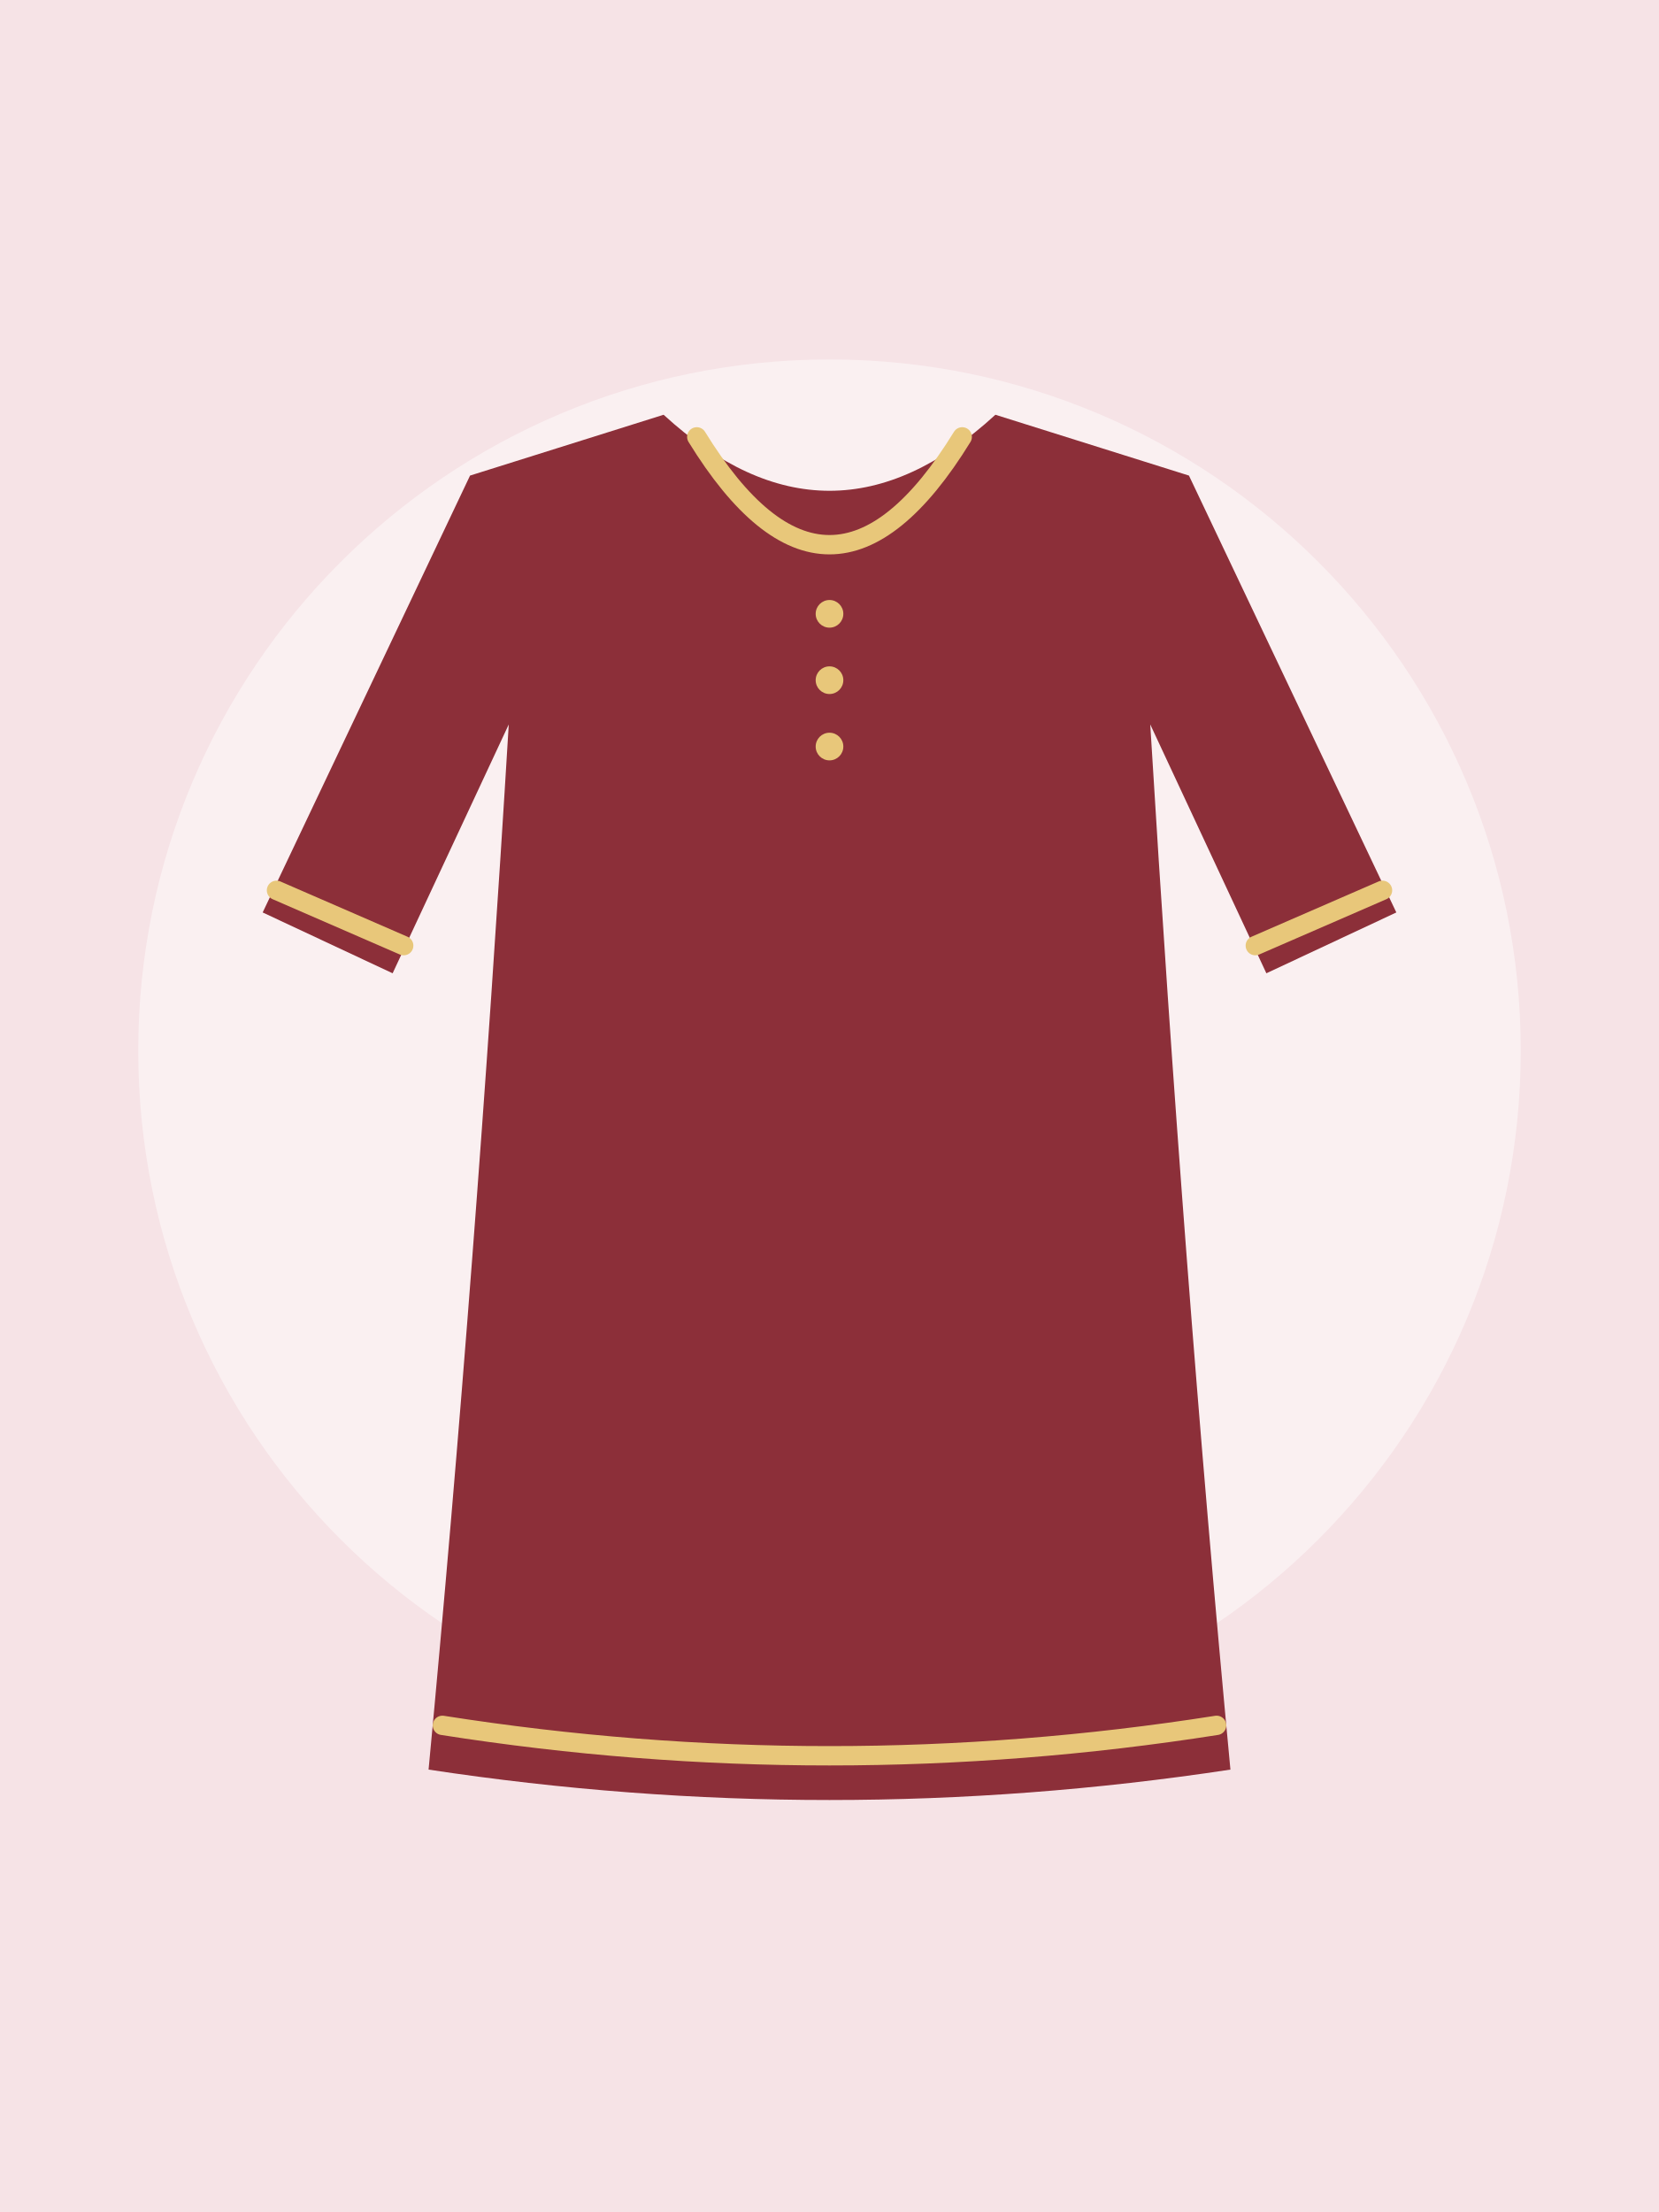
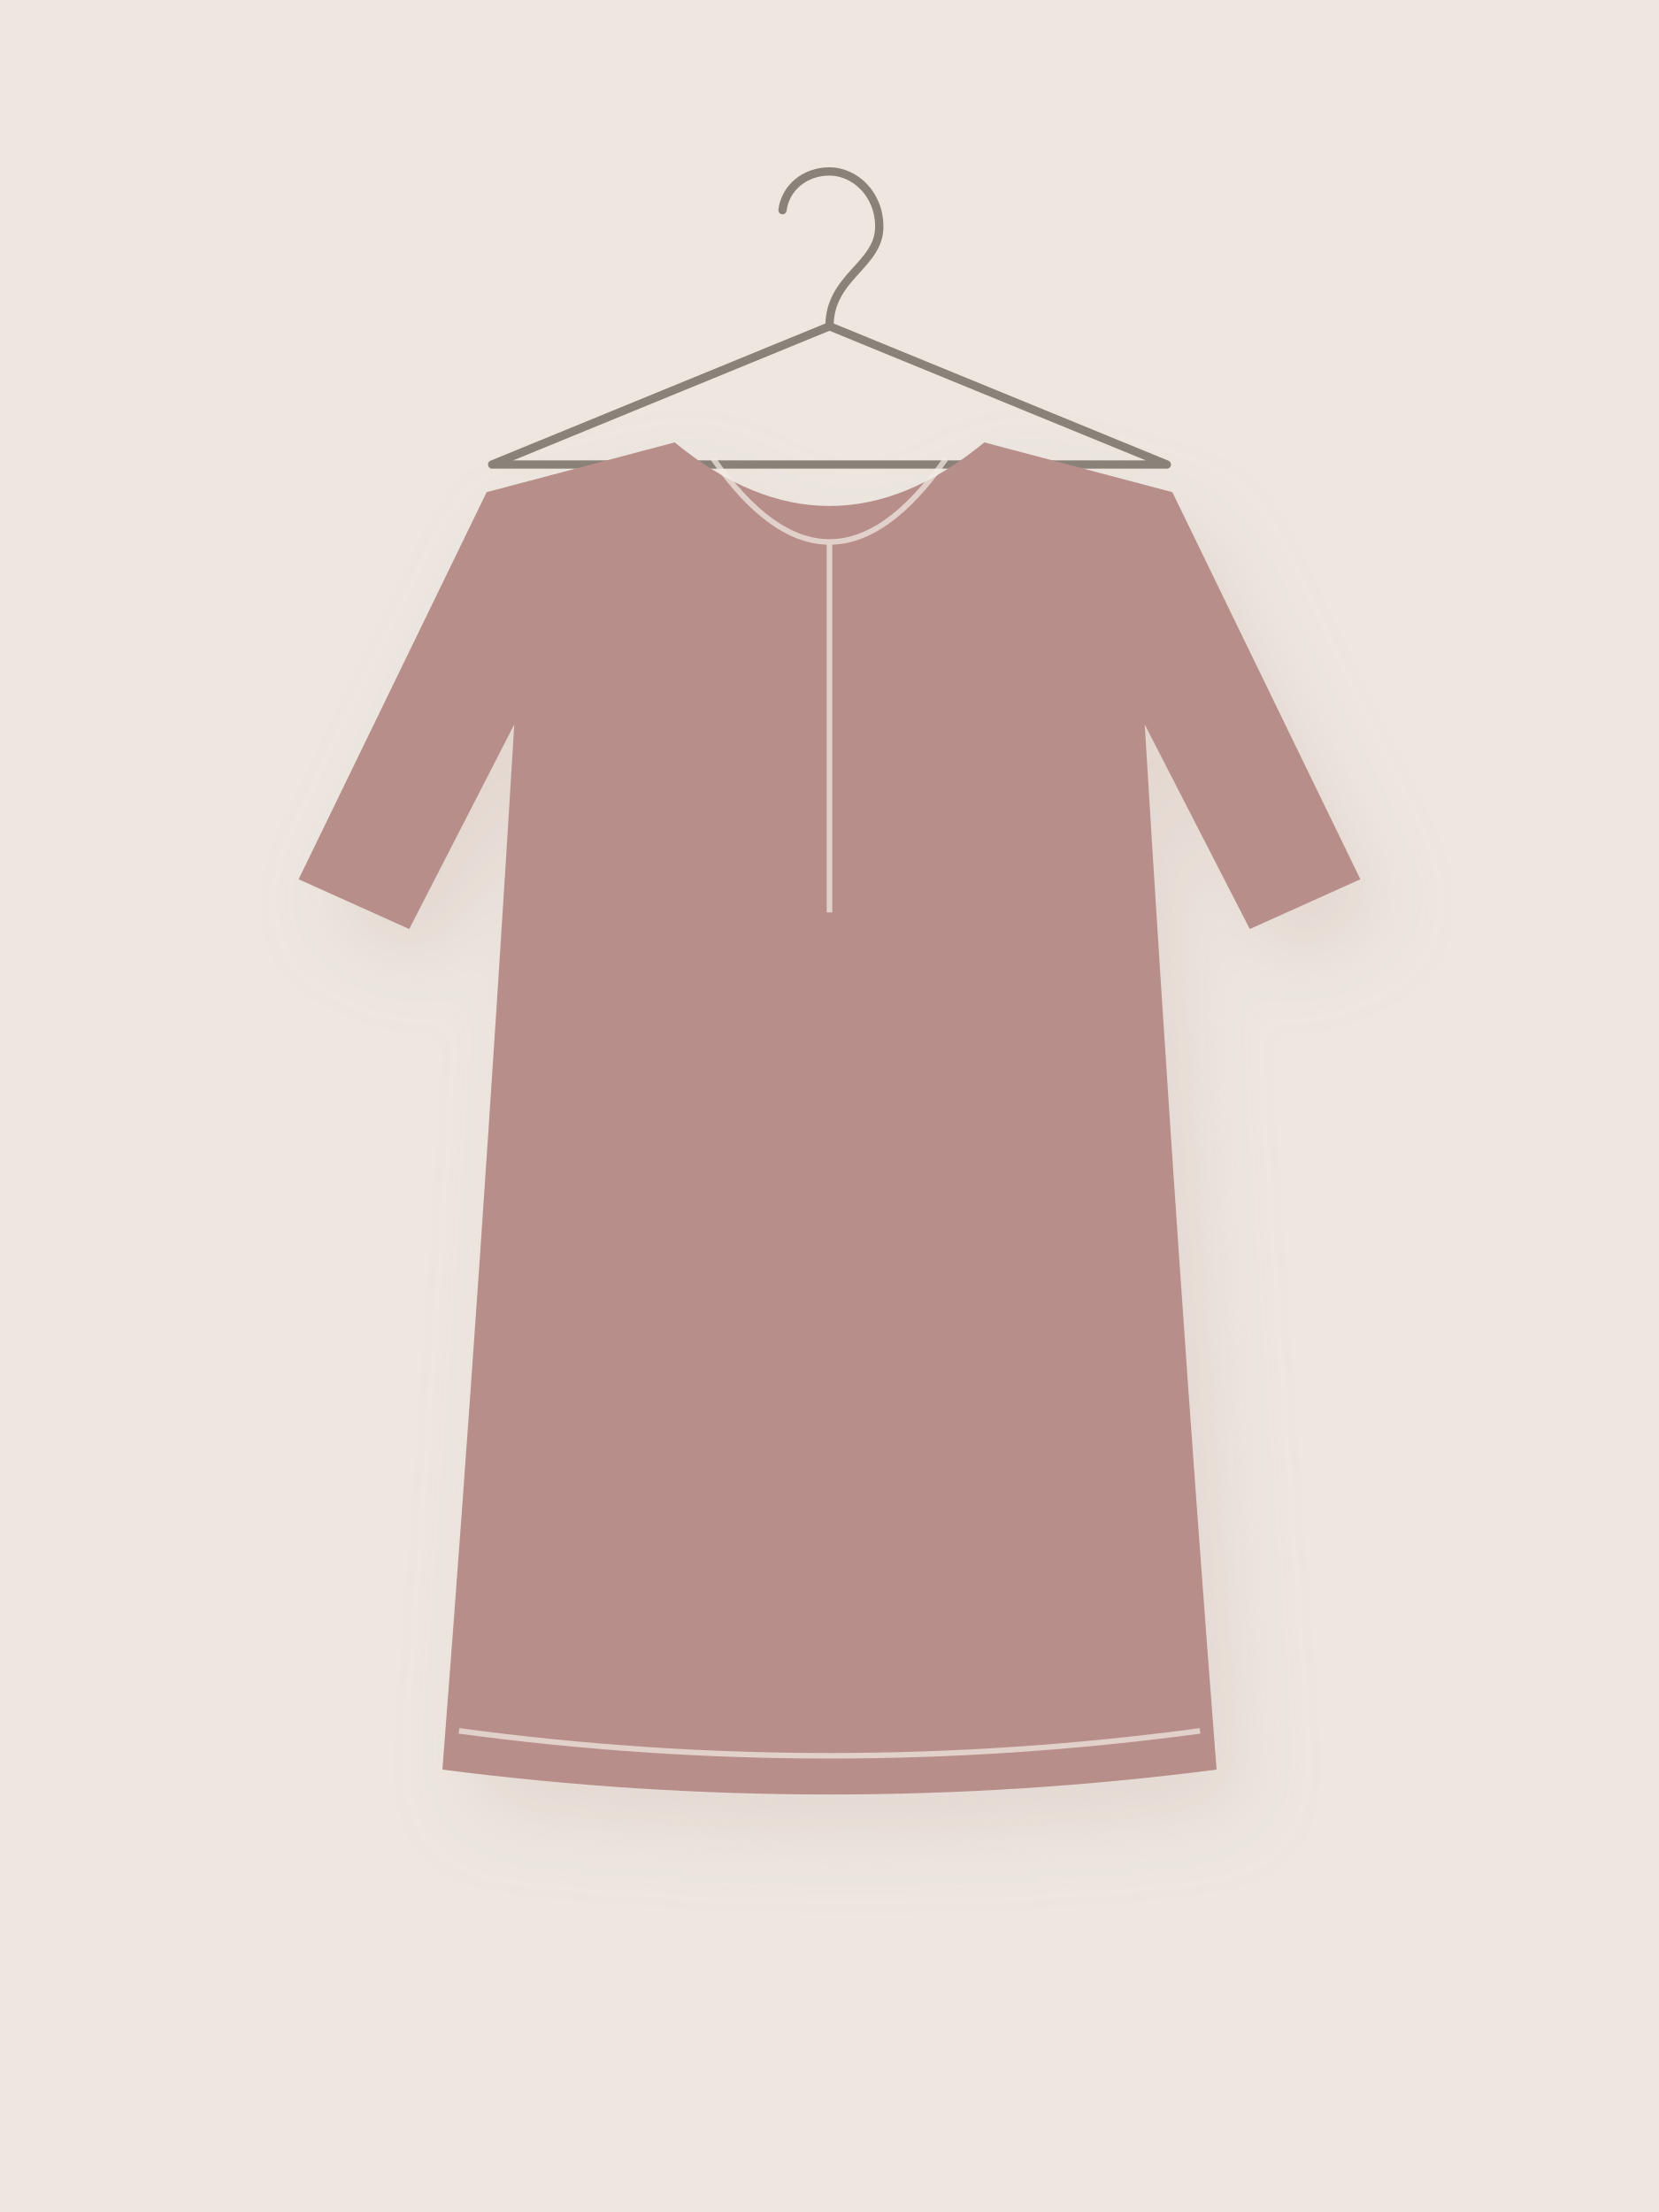
- <svg xmlns="http://www.w3.org/2000/svg" viewBox="0 0 600 800">
-   <rect width="600" height="800" fill="#F6E3E6" />
-   <circle cx="300" cy="380" r="250" fill="#ffffff" opacity="0.45" />
-   <path d="M240,150 Q300,205 360,150 L430,172 L505,330 L458,352 L416,262 Q428,460 445,640 Q300,662 155,640 Q172,460 184,262 L142,352 L95,330 L170,172 Z" fill="#8C2F39" />
-   <path d="M252,158 Q300,236 348,158" fill="none" stroke="#E8C77A" stroke-width="7" stroke-linecap="round" />
-   <path d="M160,624 Q300,646 440,624" fill="none" stroke="#E8C77A" stroke-width="7" stroke-linecap="round" />
-   <path d="M100,322 L146,342" stroke="#E8C77A" stroke-width="7" stroke-linecap="round" />
-   <path d="M500,322 L454,342" stroke="#E8C77A" stroke-width="7" stroke-linecap="round" />
-   <circle cx="300" cy="222" r="5" fill="#E8C77A" />
-   <circle cx="300" cy="246" r="5" fill="#E8C77A" />
-   <circle cx="300" cy="270" r="5" fill="#E8C77A" />
+ <svg xmlns="http://www.w3.org/2000/svg" viewBox="0 0 600 800" preserveAspectRatio="xMidYMid slice">
+   <defs>
+     <filter id="s" x="-20%" y="-20%" width="140%" height="140%">
+       <feGaussianBlur stdDeviation="14" />
+     </filter>
+   </defs>
+   <rect width="600" height="800" fill="#EDE7E0" />
+   <g transform="translate(0,0)">
+     <g transform="translate(10,14)" opacity="0.18" filter="url(#s)" fill="#3b2f28">
+       <path d="M244,160 Q300,206 356,160 L424,178 L492,318 L452,336 L414,262 Q426,460 440,640 Q300,658 160,640 Q174,460 186,262 L148,336 L108,318 L176,178 Z" fill="#B88E8A" />
+       <g fill="none" stroke="#F4EDE6" stroke-width="2" opacity="0.7">
+         <path d="M258,166 Q300,226 342,166" />
+         <path d="M300,196 L300,330" />
+         <path d="M166,626 Q300,644 434,626" />
+       </g>
+     </g>
+     <g fill="none" stroke="#8A8178" stroke-width="3" stroke-linecap="round" stroke-linejoin="round">
+       <path d="M300,118 C300,100 318,96 318,82 C318,70 309,62 300,62 C291,62 284,68 283,76" />
+       <path d="M300,118 L178,168 L422,168 Z" />
+     </g>
+     <path d="M244,160 Q300,206 356,160 L424,178 L492,318 L452,336 L414,262 Q426,460 440,640 Q300,658 160,640 Q174,460 186,262 L148,336 L108,318 L176,178 Z" fill="#B88E8A" />
+     <g fill="none" stroke="#F4EDE6" stroke-width="2" opacity="0.7">
+       <path d="M258,166 Q300,226 342,166" />
+       <path d="M300,196 L300,330" />
+       <path d="M166,626 Q300,644 434,626" />
+     </g>
+   </g>
</svg>
